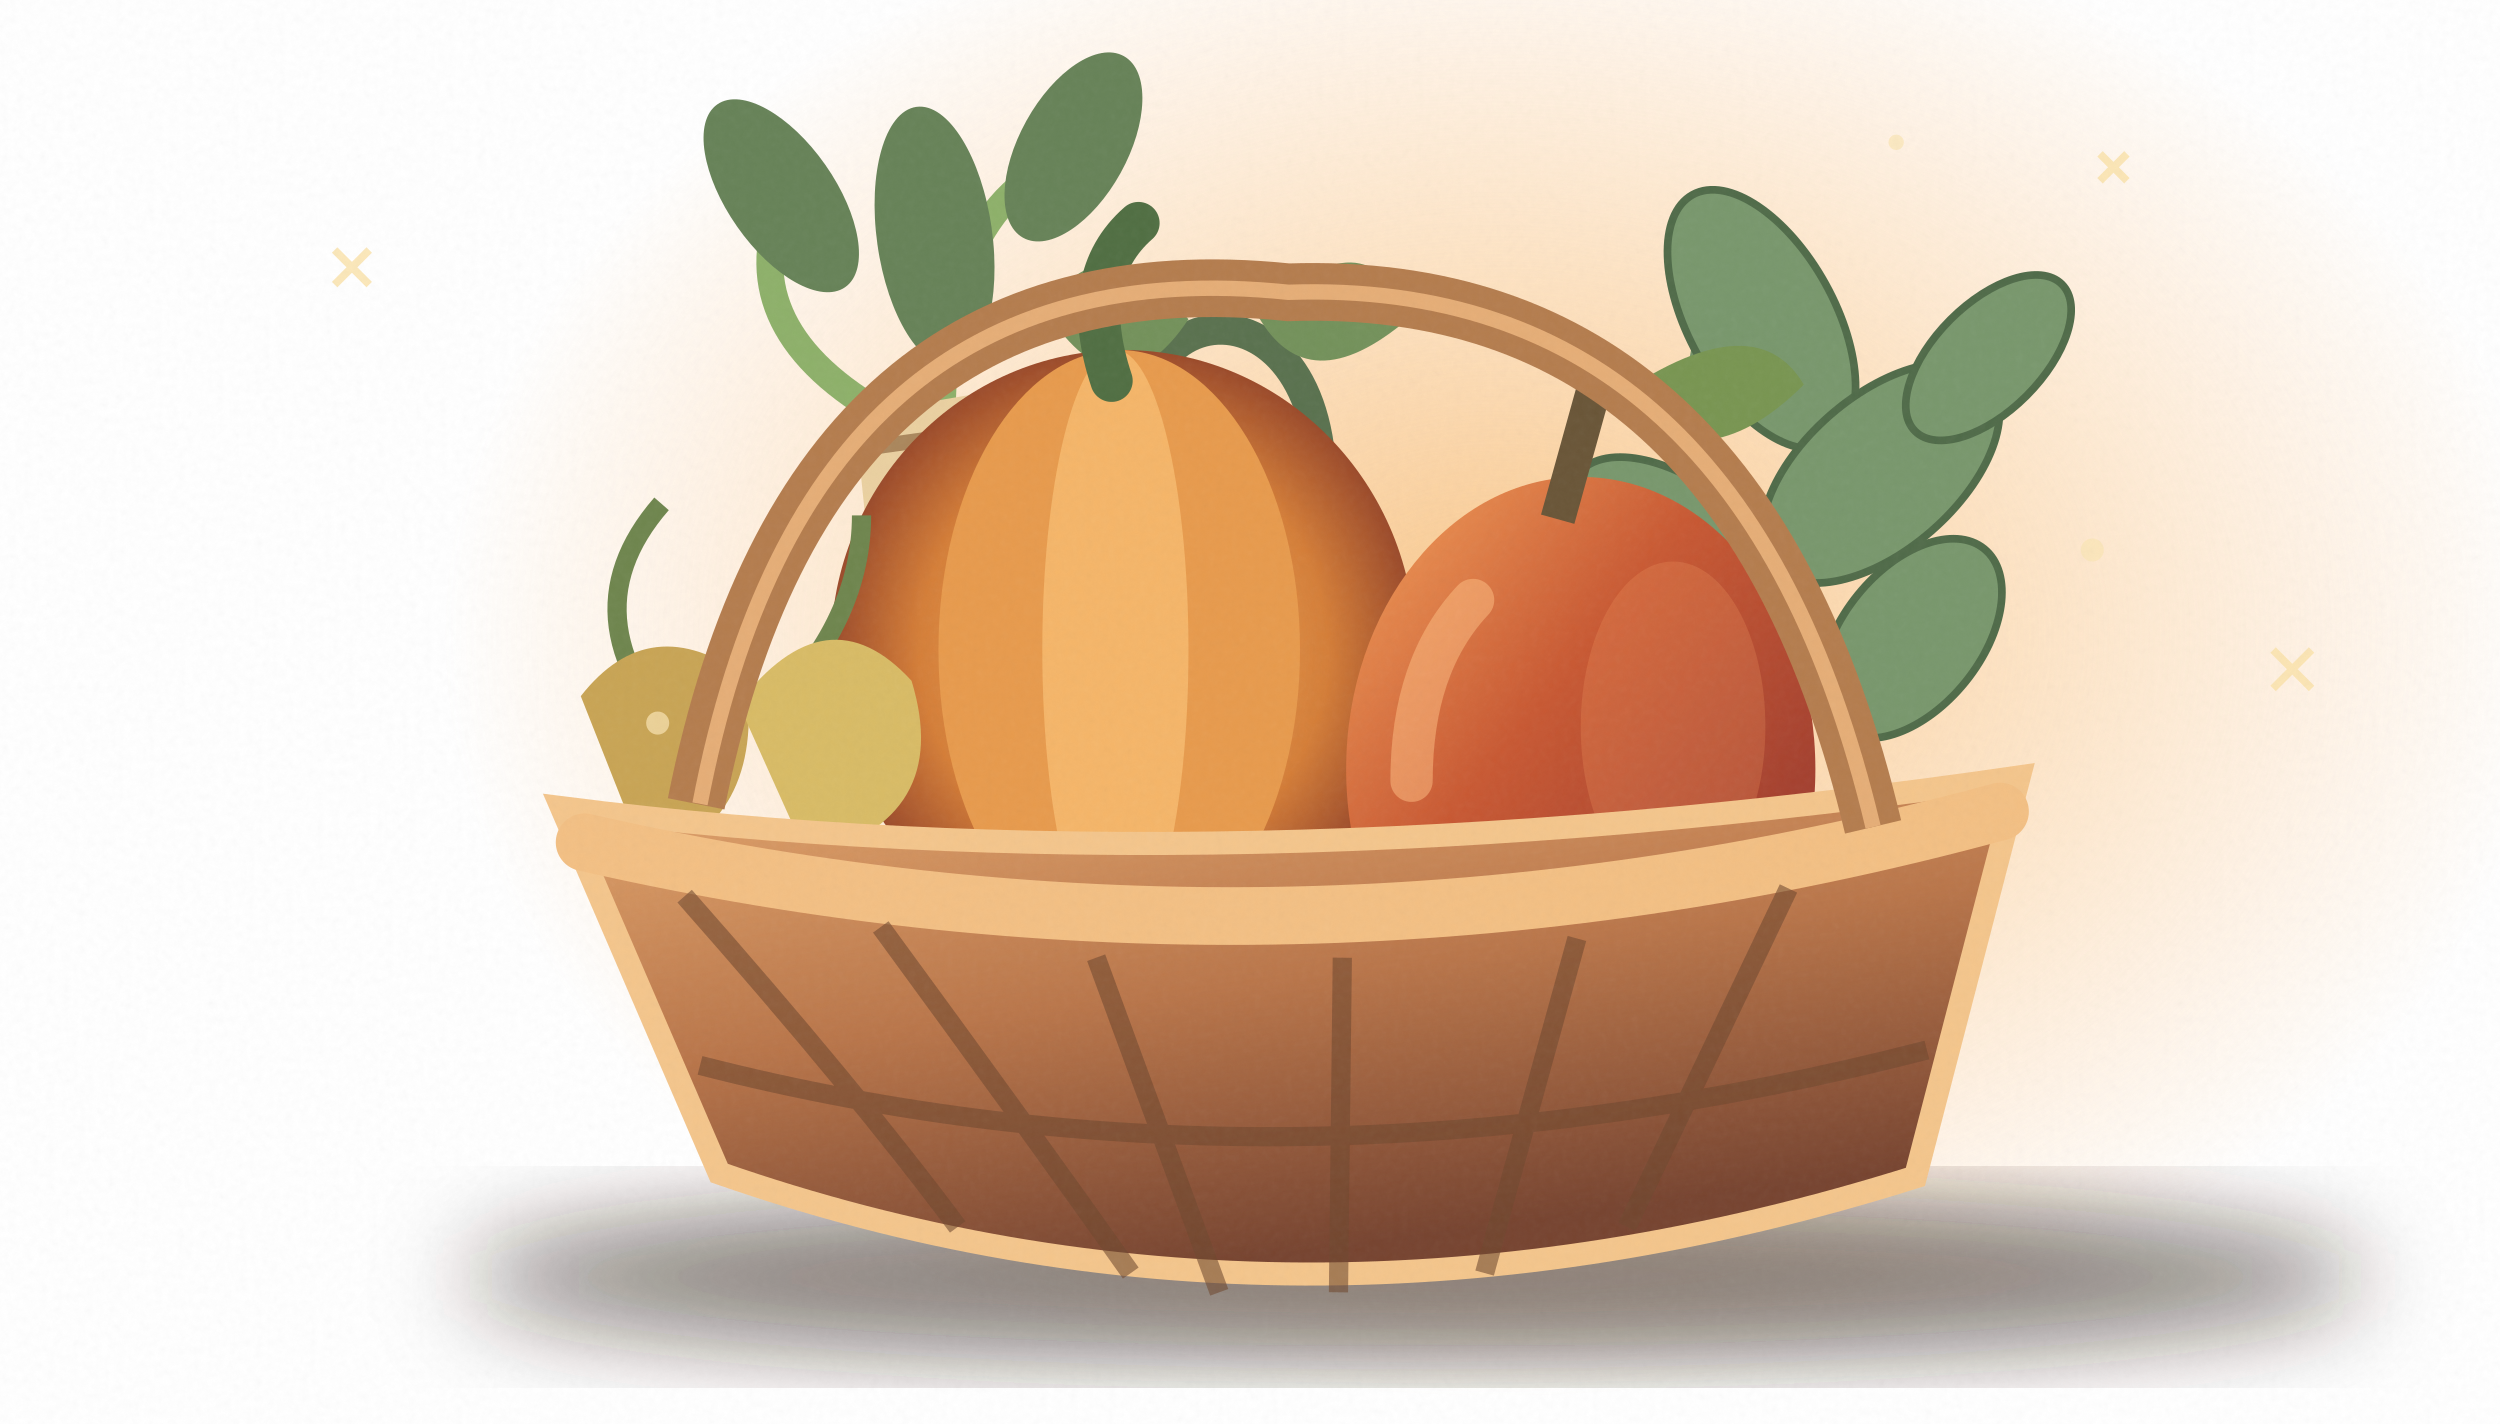
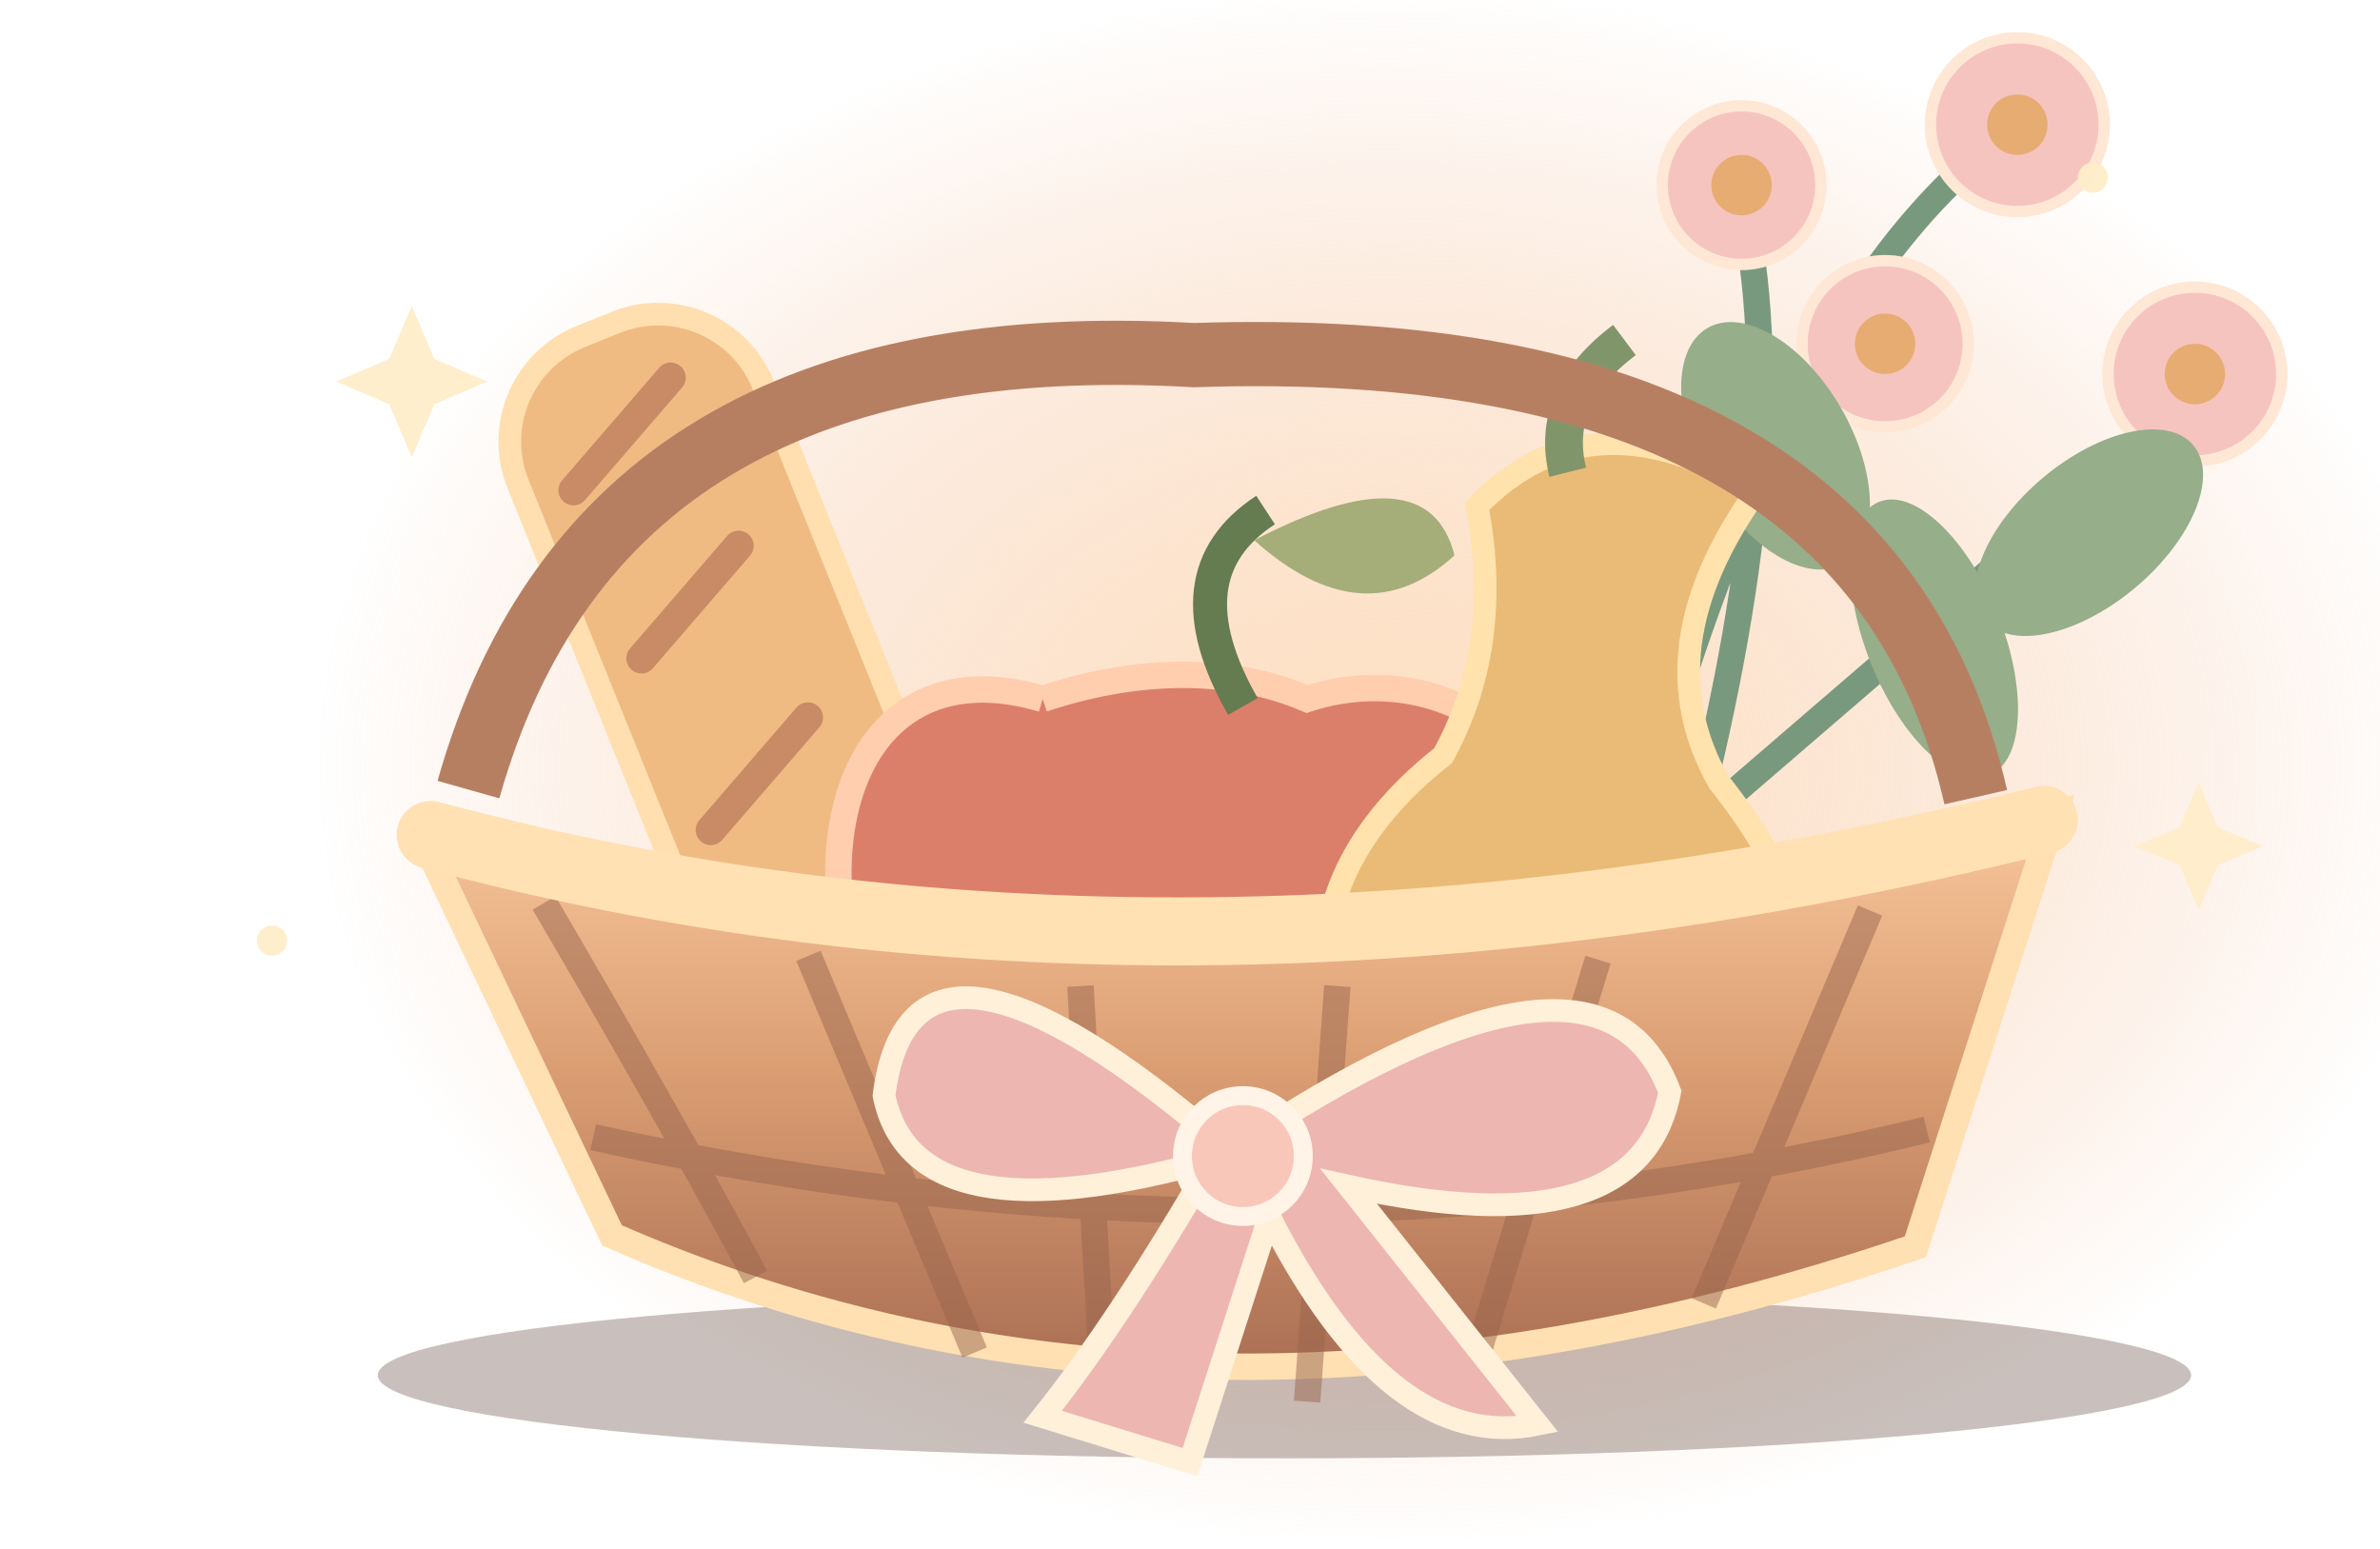
- <svg xmlns="http://www.w3.org/2000/svg" viewBox="0 0 650 370" role="img" aria-label="Illustrated basket of fresh autumn groceries" preserveAspectRatio="xMidYMid meet">
+ <svg xmlns="http://www.w3.org/2000/svg" viewBox="0 0 630 410" role="img" aria-label="A cute illustrated market basket filled with apples, herbs, bread and flowers">
  <defs>
-     <radialGradient id="halo">
-       <stop stop-color="#f7bb72" stop-opacity=".82" />
-       <stop offset="1" stop-color="#ffbc71" stop-opacity="0" />
+     <radialGradient id="a">
+       <stop stop-color="#ffd8af" stop-opacity=".75" />
+       <stop offset="1" stop-color="#f0ad80" stop-opacity="0" />
    </radialGradient>
-     <linearGradient id="basket" x2=".4" y2="1">
-       <stop stop-color="#e2a56c" />
-       <stop offset=".52" stop-color="#b97549" />
-       <stop offset="1" stop-color="#76432f" />
+     <linearGradient id="b" x2="0" y2="1">
+       <stop stop-color="#f8c69c" />
+       <stop offset=".45" stop-color="#dc9f74" />
+       <stop offset="1" stop-color="#ab6f54" />
    </linearGradient>
-     <linearGradient id="apple" x1="0" y1="0" x2="1" y2="1">
-       <stop stop-color="#f5a25a" />
-       <stop offset=".4" stop-color="#c85832" />
-       <stop offset="1" stop-color="#8a2e2b" />
+     <linearGradient id="c" x2="0" y2="1">
+       <stop stop-color="#ffdc9e" />
+       <stop offset="1" stop-color="#ce8861" />
    </linearGradient>
-     <radialGradient id="pumpkin">
-       <stop stop-color="#f7bc68" />
-       <stop offset=".7" stop-color="#d47d37" />
-       <stop offset="1" stop-color="#9a4929" />
-     </radialGradient>
-     <filter id="soft">
-       <feGaussianBlur stdDeviation="9" />
-     </filter>
-     <filter id="texture">
-       <feTurbulence type="fractalNoise" baseFrequency=".5" numOctaves="3" seed="6" />
-       <feColorMatrix type="saturate" values="0" />
-       <feComponentTransfer>
-         <feFuncA type="linear" slope=".13" />
-       </feComponentTransfer>
-     </filter>
-     <filter id="shadow">
-       <feGaussianBlur stdDeviation="12" />
-     </filter>
  </defs>
-   <ellipse cx="390" cy="165" rx="275" ry="200" fill="url(#halo)" />
-   <g stroke="#fae1a7" stroke-width="2" fill="none" opacity=".8">
-     <path d="M87 65l9 9m0-9-9 9M546 40l7 7m0-7-7 7M591 169l10 10m0-10-10 10" />
+   <ellipse cx="367" cy="203" rx="286" ry="206" fill="url(#a)" />
+   <ellipse cx="340" cy="364" rx="240" ry="22" fill="#56382f" opacity=".32" />
+   <g stroke="#79997e" fill="none" stroke-width="7" stroke-linecap="round">
+     <path d="M434 218Q472 78 532 35M448 220Q476 112 460 49M454 214Q561 122 583 102" />
  </g>
-   <ellipse cx="368" cy="332" rx="247" ry="24" fill="#26130d" opacity=".53" filter="url(#shadow)" />
-   <g transform="translate(454 60)">
-     <path d="M-4 142Q30 40 75 21M2 136Q-27 57-1 0" fill="none" stroke="#749268" stroke-width="7" />
-     <g fill="#78976c" stroke="#4f6a48" stroke-width="2">
-       <ellipse cx="4" cy="23" rx="19" ry="37" transform="rotate(-29 4 23)" />
-       <ellipse cx="35" cy="63" rx="20" ry="37" transform="rotate(49 35 63)" />
-       <ellipse cx="-15" cy="88" rx="20" ry="38" transform="rotate(-49 -15 88)" />
-       <ellipse cx="63" cy="33" rx="14" ry="27" transform="rotate(45 63 33)" />
-       <ellipse cx="43" cy="106" rx="18" ry="30" transform="rotate(39 43 106)" />
+   <g fill="#f6c4bf" stroke="#ffe7d5" stroke-width="3">
+     <circle cx="534" cy="33" r="23" />
+     <circle cx="461" cy="49" r="21" />
+     <circle cx="581" cy="99" r="23" />
+     <circle cx="499" cy="91" r="22" />
+   </g>
+   <g fill="#e7ac72">
+     <circle cx="534" cy="33" r="8" />
+     <circle cx="461" cy="49" r="8" />
+     <circle cx="581" cy="99" r="8" />
+     <circle cx="499" cy="91" r="8" />
+   </g>
+   <g fill="#96ae89">
+     <ellipse cx="470" cy="118" rx="20" ry="36" transform="rotate(-30 470 118)" />
+     <ellipse cx="553" cy="141" rx="19" ry="36" transform="rotate(50 553 141)" />
+     <ellipse cx="512" cy="169" rx="18" ry="39" transform="rotate(-22 512 169)" />
+   </g>
+   <g transform="translate(160 134) rotate(-22)">
+     <rect x="-19" y="-44" width="70" height="184" rx="30" fill="#efbb83" stroke="#ffdfaf" stroke-width="6" />
+     <g stroke="#c88b66" stroke-width="8" stroke-linecap="round">
+       <path d="M-6-7l35-18M-6 41l35-18M-6 90l35-18" />
    </g>
  </g>
-   <g transform="translate(211 71) rotate(-8)">
-     <path d="M12 38Q-23 10-4-21M28 45Q36-18 77-21" fill="none" stroke="#8db069" stroke-width="7" />
-     <g fill="#668257">
-       <ellipse cx="-5" cy="-21" rx="14" ry="29" transform="rotate(-27 -5 -21)" />
-       <ellipse cx="72" cy="-23" rx="14" ry="27" transform="rotate(37 72 -23)" />
-       <ellipse cx="33" cy="-5" rx="15" ry="34" />
-     </g>
-     <path d="M6 38l68-2 7 108H2z" fill="#ead0a0" />
-     <path d="M10 47h61" stroke="#aa865b" stroke-width="4" />
+   <g transform="translate(319 152)">
+     <path d="M-43 33c-54-16-68 48-40 97 17 39 67 48 89 19 31 30 76 15 89-25 20-67-25-105-68-91-21-9-46-8-70 0" fill="#db7f6b" stroke="#ffceae" stroke-width="7" />
+     <path d="M10 35q-20-35 6-52" stroke="#657b50" stroke-width="9" fill="none" />
+     <path d="M13-9q46-24 53 4-24 22-53-4" fill="#a5ad78" />
  </g>
-   <g transform="translate(295 64)">
-     <path d="M3 65C-11 8 55 4 48 72" stroke="#59714e" stroke-width="8" fill="none" />
-     <path d="M14 19Q-9-8-23 17Q-4 46 14 19M32 18Q61-10 71 19Q45 41 32 18" fill="#73915a" />
-     <ellipse cx="-3" cy="105" rx="76" ry="78" fill="url(#pumpkin)" />
-     <ellipse cx="-4" cy="105" rx="47" ry="78" fill="#e79a4c" />
-     <ellipse cx="-5" cy="105" rx="19" ry="78" fill="#f5b568" />
-     <path d="M-6 35q-9-27 7-41" fill="none" stroke="#506e42" stroke-width="11" stroke-linecap="round" />
+   <g transform="translate(440 151)">
+     <path d="M25-21q-30 42-10 77 54 68-18 110-68 13-85-47-8-40 30-70 16-29 9-66 30-31 74-4z" fill="#eabb76" stroke="#ffe2ac" stroke-width="6" />
+     <path d="M-25-26q-5-20 15-35" stroke="#81956b" stroke-width="10" fill="none" />
  </g>
-   <g transform="translate(411 132)">
-     <ellipse cx="0" cy="68" rx="61" ry="76" fill="url(#apple)" />
-     <ellipse cx="24" cy="57" rx="24" ry="43" fill="#f49c61" opacity=".24" />
-     <path d="M-6 3l10-36" stroke="#695537" stroke-width="9" />
-     <path d="M8-28q37-26 50-4-27 27-50 4" fill="#789551" />
-     <path d="M-28 24q-16 17-16 47" stroke="#ffc083" stroke-width="11" opacity=".5" fill="none" stroke-linecap="round" />
+   <path d="M124 209q35-124 192-115 179-6 207 117" stroke="#b77f62" stroke-width="17" fill="none" />
+   <path d="M112 222q190 43 432-7l-37 115q-190 65-345-3z" fill="url(#b)" stroke="#ffe0b2" stroke-width="7" />
+   <g stroke="#98664d" stroke-width="7" opacity=".5">
+     <path d="M144 239q34 58 56 99M214 253q26 62 44 105M286 261l6 105M354 261l-8 110M423 254l-32 105M495 241l-44 104M157 301q181 40 353-2" fill="none" />
  </g>
-   <g transform="translate(159 157)">
-     <path d="M22 40Q-14 5 13-26M38 31Q65 6 65-23" stroke="#6e854d" stroke-width="5" fill="none" />
-     <path d="M-8 24Q10 1 35 19Q40 57 9 67z" fill="#c8a454" />
-     <path d="M33 26Q56-4 78 20Q89 56 51 66z" fill="#d8bb65" />
+   <path d="M114 221q197 53 427-4" stroke="#ffe1b4" stroke-width="18" fill="none" stroke-linecap="round" />
+   <g transform="translate(325 300)">
+     <path d="M-6-1Q-84-66-91-10q8 39 87 17Q-29 50-49 75l39 12 21-65Q43 85 82 77L32 14q77 17 85-25Q99-59 8 0" fill="#edb6b1" stroke="#fff0da" stroke-width="6" />
+     <circle cx="4" cy="6" r="16" fill="#f9c7b9" stroke="#fff4e7" stroke-width="5" />
  </g>
-   <path d="M146 210Q318 232 525 202l-27 104Q336 357 187 305z" fill="url(#basket)" stroke="#f4c58b" stroke-width="6" />
-   <path d="M152 219Q336 261 520 211" fill="none" stroke="#f3bf83" stroke-width="15" stroke-linecap="round" />
-   <g stroke="#6f462d" stroke-width="5" opacity=".58" fill="none">
-     <path d="M178 233q45 51 71 86M229 241q41 56 65 90M285 249l32 87M349 249l-1 87M410 244l-24 87M465 231l-42 88M182 277q152 39 319-4" />
+   <g fill="#ffedc9" opacity=".94">
+     <path d="M109 81l6 14 14 6-14 6-6 14-6-14-14-6 14-6z" />
+     <path d="M582 207l5 12 12 5-12 5-5 12-5-12-12-5 12-5z" />
+     <circle cx="72" cy="249" r="4" />
+     <circle cx="554" cy="47" r="4" />
  </g>
-   <path d="M181 209Q210 63 335 76Q453 72 487 215" fill="none" stroke="#b47c4d" stroke-width="15" />
-   <path d="M182 209Q210 63 335 76Q453 72 487 215" fill="none" stroke="#e5ad76" stroke-width="4" />
-   <g opacity=".7" fill="#fae4b3">
-     <circle cx="171" cy="188" r="3" />
-     <circle cx="544" cy="143" r="3" />
-     <circle cx="493" cy="37" r="2" />
-   </g>
-   <rect width="650" height="370" filter="url(#texture)" opacity=".42" />
</svg>
